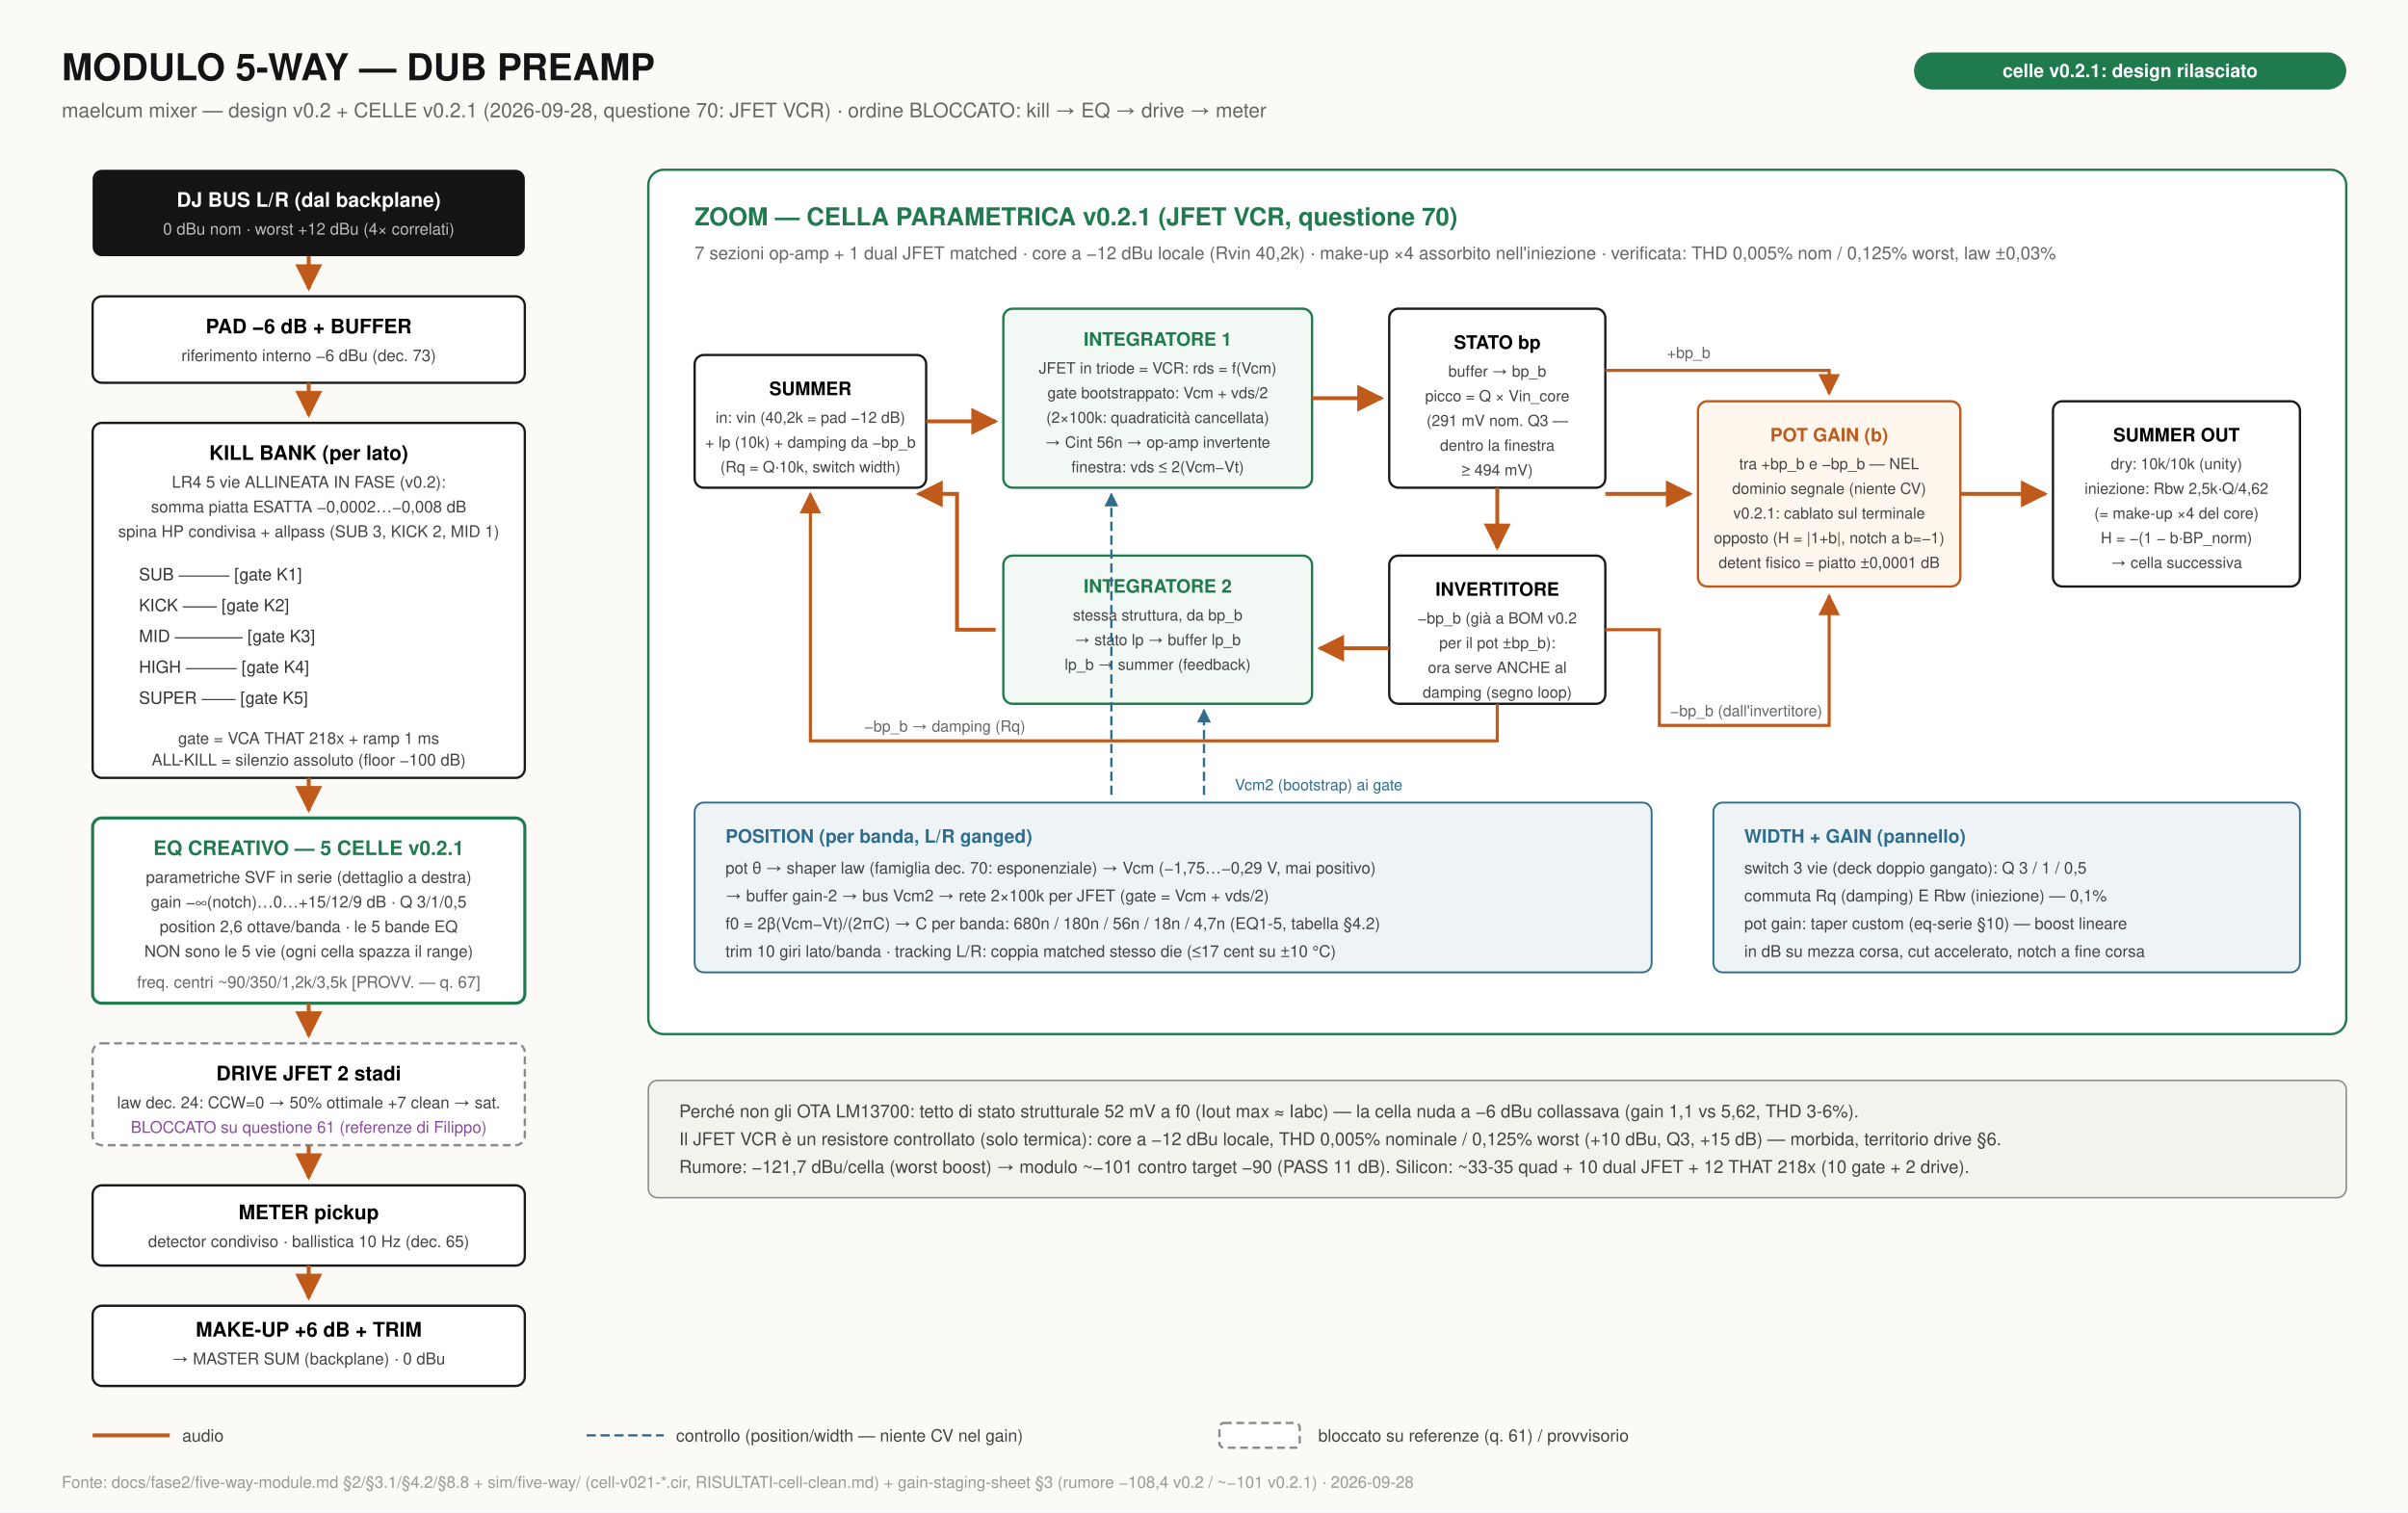
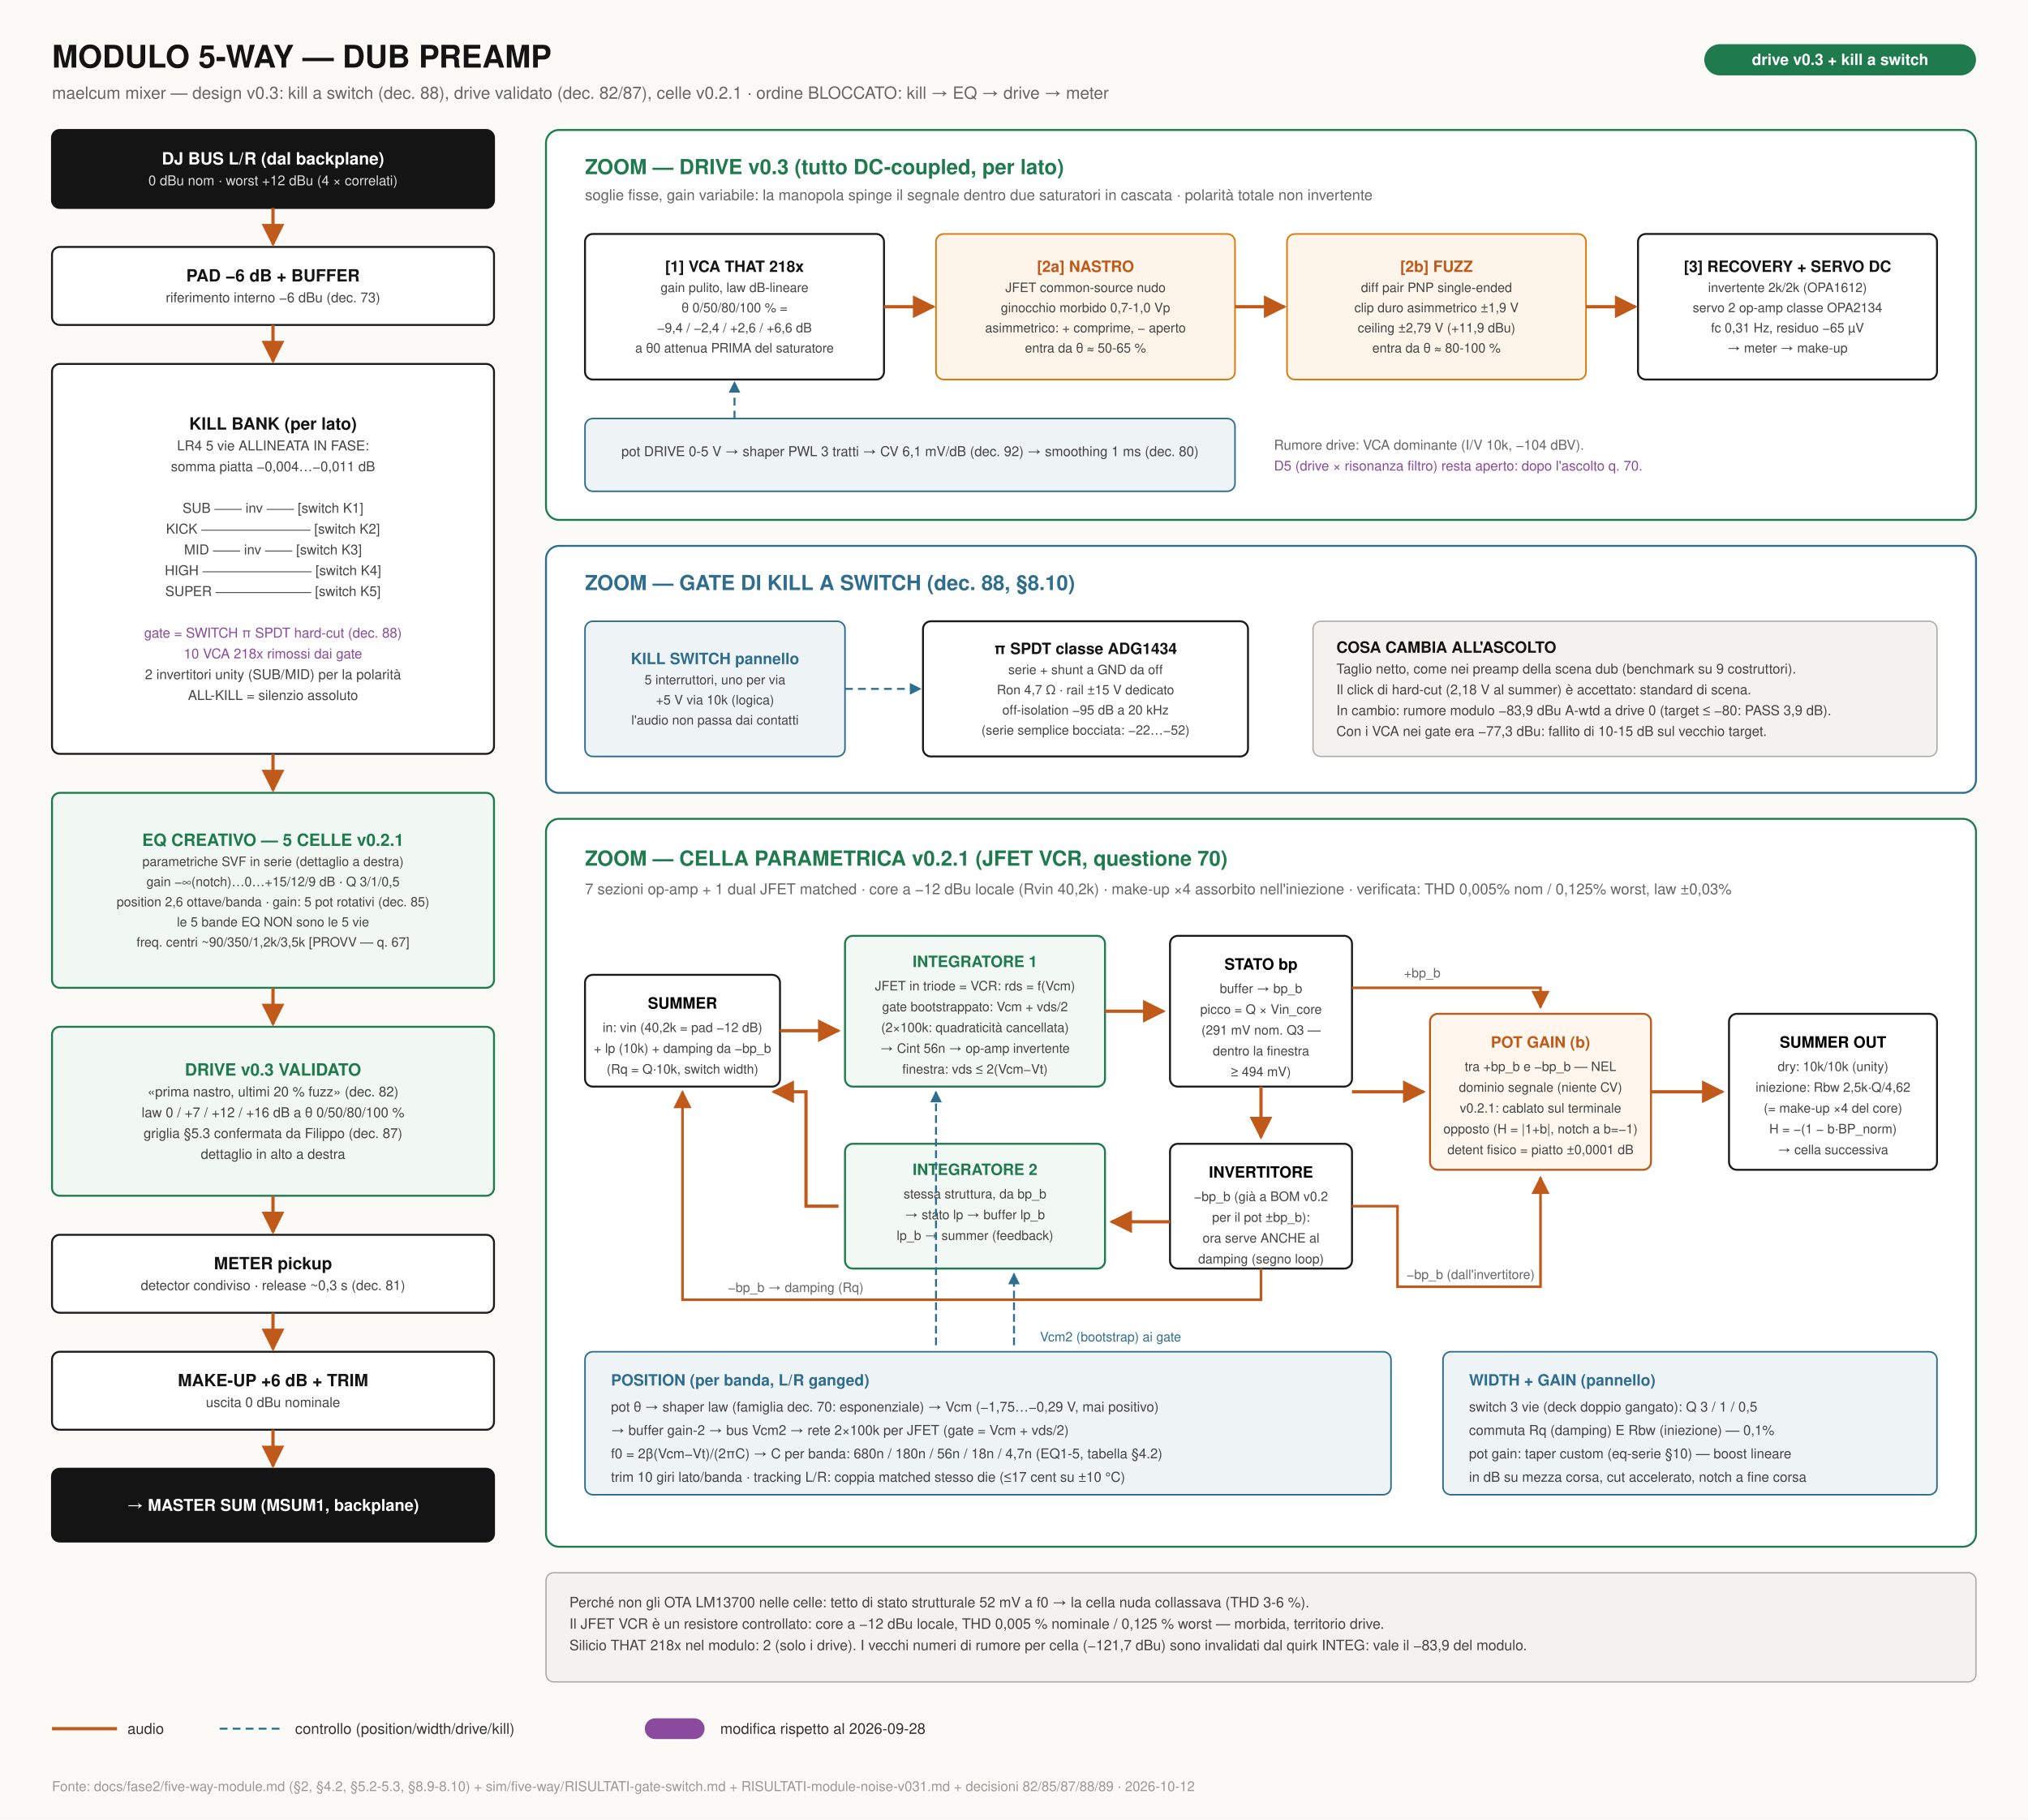
- <svg xmlns="http://www.w3.org/2000/svg" viewBox="0 0 1560 980" font-family="Helvetica Neue, Helvetica, Arial, sans-serif">
+ <svg xmlns="http://www.w3.org/2000/svg" viewBox="0 0 1560 1400" font-family="Helvetica Neue, Helvetica, Arial, sans-serif">
  <defs>
    <marker id="ar" viewBox="0 0 10 10" refX="9" refY="5" markerWidth="7" markerHeight="7" orient="auto-start-reverse">
      <path d="M0,0 L10,5 L0,10 z" fill="#C05A1B" />
+     </marker>
+     <marker id="arb" viewBox="0 0 10 10" refX="9" refY="5" markerWidth="7" markerHeight="7" orient="auto-start-reverse">
+       <path d="M0,0 L10,5 L0,10 z" fill="#8A4A9E" />
    </marker>
    <marker id="arw" viewBox="0 0 10 10" refX="9" refY="5" markerWidth="6" markerHeight="6" orient="auto-start-reverse">
      <path d="M0,0 L10,5 L0,10 z" fill="#2F6D8E" />
    </marker>
  </defs>
-   <rect width="1560" height="980" fill="#FBFAF7" />
+   <rect width="1560" height="1400" fill="#FBFAF7" />
  <text x="40" y="52" font-size="24" font-weight="700" fill="#141414">MODULO 5-WAY — DUB PREAMP</text>
-   <text x="40" y="76" font-size="13" fill="#666">maelcum mixer — design v0.2 + CELLE v0.2.1 (2026-09-28, questione 70: JFET VCR) · ordine BLOCCATO: kill → EQ → drive → meter</text>
-   <rect x="1240" y="34" width="280" height="24" rx="12" fill="#1F7A4D" />
-   <text x="1380" y="50" font-size="12" font-weight="600" fill="#fff" text-anchor="middle">celle v0.2.1: design rilasciato</text>
-   <rect x="60" y="110" width="280" height="56" rx="6" fill="#141414" />
-   <text x="200" y="134" font-size="13" font-weight="700" fill="#fff" text-anchor="middle">DJ BUS L/R (dal backplane)</text>
-   <text x="200" y="152" font-size="10.5" fill="#bbb" text-anchor="middle">0 dBu nom · worst +12 dBu (4× correlati)</text>
-   <rect x="60" y="192" width="280" height="56" rx="6" fill="#fff" stroke="#1A1A1A" stroke-width="1.5" />
-   <text x="200" y="216" font-size="13" font-weight="700" text-anchor="middle">PAD −6 dB + BUFFER</text>
-   <text x="200" y="234" font-size="10.5" fill="#444" text-anchor="middle">riferimento interno −6 dBu (dec. 73)</text>
-   <rect x="60" y="274" width="280" height="230" rx="6" fill="#fff" stroke="#1A1A1A" stroke-width="1.5" />
-   <text x="200" y="298" font-size="13" font-weight="700" text-anchor="middle">KILL BANK (per lato)</text>
-   <text x="200" y="316" font-size="10.5" fill="#444" text-anchor="middle">LR4 5 vie ALLINEATA IN FASE (v0.2):</text>
-   <text x="200" y="332" font-size="10.5" fill="#444" text-anchor="middle">somma piatta ESATTA −0,0002…−0,008 dB</text>
-   <text x="200" y="348" font-size="10.5" fill="#444" text-anchor="middle">spina HP condivisa + allpass (SUB 3, KICK 2, MID 1)</text>
-   <g font-size="11" fill="#333">
-     <text x="90" y="376">SUB ─── [gate K1]</text>
-     <text x="90" y="396">KICK ── [gate K2]</text>
-     <text x="90" y="416">MID ──── [gate K3]</text>
-     <text x="90" y="436">HIGH ─── [gate K4]</text>
-     <text x="90" y="456">SUPER ── [gate K5]</text>
+   <text x="40" y="76" font-size="13" fill="#666">maelcum mixer — design v0.3: kill a switch (dec. 88), drive validato (dec. 82/87), celle v0.2.1 · ordine BLOCCATO: kill → EQ → drive → meter</text>
+   <rect x="1311" y="34" width="209" height="24" rx="12" fill="#1F7A4D" />
+   <text x="1415.5" y="50" font-size="12" font-weight="600" fill="#fff" text-anchor="middle">drive v0.3 + kill a switch</text>
+   <rect x="40" y="100" width="340" height="60" rx="6" fill="#141414" stroke="#141414" stroke-width="1.5" />
+   <text x="210" y="126.55" font-size="13" font-weight="700" fill="#fff" text-anchor="middle">DJ BUS L/R (dal backplane)</text>
+   <text x="210" y="142.55" font-size="10.5" fill="#ddd" text-anchor="middle">0 dBu nom · worst +12 dBu (4 × correlati)</text>
+   <rect x="40" y="190" width="340" height="60" rx="6" fill="#fff" stroke="#1A1A1A" stroke-width="1.5" />
+   <text x="210" y="216.55" font-size="13" font-weight="700" fill="#141414" text-anchor="middle">PAD −6 dB + BUFFER</text>
+   <text x="210" y="232.55" font-size="10.5" fill="#444" text-anchor="middle">riferimento interno −6 dBu (dec. 73)</text>
+   <rect x="40" y="280" width="340" height="300" rx="6" fill="#fff" stroke="#1A1A1A" stroke-width="1.5" />
+   <text x="210" y="330.55" font-size="13" font-weight="700" fill="#141414" text-anchor="middle">KILL BANK (per lato)</text>
+   <text x="210" y="346.55" font-size="10.5" fill="#444" text-anchor="middle">LR4 5 vie ALLINEATA IN FASE:</text>
+   <text x="210" y="362.55" font-size="10.5" fill="#444" text-anchor="middle">somma piatta −0,004…−0,011 dB</text>
+   <text x="210" y="378.55" font-size="10.5" fill="#444" text-anchor="middle" />
+   <text x="210" y="394.55" font-size="10.5" fill="#444" text-anchor="middle">SUB ── inv ── [switch K1]</text>
+   <text x="210" y="410.55" font-size="10.5" fill="#444" text-anchor="middle">KICK ──────── [switch K2]</text>
+   <text x="210" y="426.55" font-size="10.5" fill="#444" text-anchor="middle">MID ── inv ── [switch K3]</text>
+   <text x="210" y="442.55" font-size="10.5" fill="#444" text-anchor="middle">HIGH ──────── [switch K4]</text>
+   <text x="210" y="458.55" font-size="10.5" fill="#444" text-anchor="middle">SUPER ─────── [switch K5]</text>
+   <text x="210" y="474.55" font-size="10.5" fill="#444" text-anchor="middle" />
+   <text x="210" y="490.55" font-size="10.5" fill="#8A4A9E" text-anchor="middle">gate = SWITCH π SPDT hard-cut (dec. 88)</text>
+   <text x="210" y="506.55" font-size="10.5" fill="#8A4A9E" text-anchor="middle">10 VCA 218x rimossi dai gate</text>
+   <text x="210" y="522.55" font-size="10.5" fill="#444" text-anchor="middle">2 invertitori unity (SUB/MID) per la polarità</text>
+   <text x="210" y="538.55" font-size="10.5" fill="#444" text-anchor="middle">ALL-KILL = silenzio assoluto</text>
+   <rect x="40" y="610" width="340" height="150" rx="6" fill="#F1F7F3" stroke="#1F7A4D" stroke-width="1.5" />
+   <text x="210" y="650.8" font-size="13" font-weight="700" fill="#1F7A4D" text-anchor="middle">EQ CREATIVO — 5 CELLE v0.2.1</text>
+   <text x="210" y="666.3" font-size="10" fill="#444" text-anchor="middle">parametriche SVF in serie (dettaglio a destra)</text>
+   <text x="210" y="681.8" font-size="10" fill="#444" text-anchor="middle">gain −∞(notch)…0…+15/12/9 dB · Q 3/1/0,5</text>
+   <text x="210" y="697.3" font-size="10" fill="#444" text-anchor="middle">position 2,6 ottave/banda · gain: 5 pot rotativi (dec. 85)</text>
+   <text x="210" y="712.8" font-size="10" fill="#444" text-anchor="middle">le 5 bande EQ NON sono le 5 vie</text>
+   <text x="210" y="728.3" font-size="10" fill="#444" text-anchor="middle">freq. centri ~90/350/1,2k/3,5k [PROVV — q. 67]</text>
+   <rect x="40" y="790" width="340" height="130" rx="6" fill="#F1F7F3" stroke="#1F7A4D" stroke-width="1.5" />
+   <text x="210" y="827.55" font-size="13" font-weight="700" fill="#1F7A4D" text-anchor="middle">DRIVE v0.3 VALIDATO</text>
+   <text x="210" y="843.55" font-size="10.5" fill="#444" text-anchor="middle">«prima nastro, ultimi 20 % fuzz» (dec. 82)</text>
+   <text x="210" y="859.55" font-size="10.5" fill="#444" text-anchor="middle">law 0 / +7 / +12 / +16 dB a θ 0/50/80/100 %</text>
+   <text x="210" y="875.55" font-size="10.5" fill="#444" text-anchor="middle">griglia §5.3 confermata da Filippo (dec. 87)</text>
+   <text x="210" y="891.55" font-size="10.5" fill="#444" text-anchor="middle">dettaglio in alto a destra</text>
+   <rect x="40" y="950" width="340" height="60" rx="6" fill="#fff" stroke="#1A1A1A" stroke-width="1.5" />
+   <text x="210" y="976.55" font-size="13" font-weight="700" fill="#141414" text-anchor="middle">METER pickup</text>
+   <text x="210" y="992.55" font-size="10.5" fill="#444" text-anchor="middle">detector condiviso · release ~0,3 s (dec. 81)</text>
+   <rect x="40" y="1040" width="340" height="60" rx="6" fill="#fff" stroke="#1A1A1A" stroke-width="1.5" />
+   <text x="210" y="1066.55" font-size="13" font-weight="700" fill="#141414" text-anchor="middle">MAKE-UP +6 dB + TRIM</text>
+   <text x="210" y="1082.55" font-size="10.5" fill="#444" text-anchor="middle">uscita 0 dBu nominale</text>
+   <rect x="40" y="1130" width="340" height="56" rx="6" fill="#141414" stroke="#141414" stroke-width="1.5" />
+   <text x="210" y="1162.38" font-size="12.5" font-weight="700" fill="#fff" text-anchor="middle">→ MASTER SUM (MSUM1, backplane)</text>
+   <path d="M 210 160 L 210 188" stroke="#C05A1B" stroke-width="2.5" fill="none" marker-end="url(#ar)" />
+   <path d="M 210 250 L 210 278" stroke="#C05A1B" stroke-width="2.5" fill="none" marker-end="url(#ar)" />
+   <path d="M 210 580 L 210 608" stroke="#C05A1B" stroke-width="2.5" fill="none" marker-end="url(#ar)" />
+   <path d="M 210 760 L 210 788" stroke="#C05A1B" stroke-width="2.5" fill="none" marker-end="url(#ar)" />
+   <path d="M 210 920 L 210 948" stroke="#C05A1B" stroke-width="2.5" fill="none" marker-end="url(#ar)" />
+   <path d="M 210 1010 L 210 1038" stroke="#C05A1B" stroke-width="2.5" fill="none" marker-end="url(#ar)" />
+   <path d="M 210 1100 L 210 1128" stroke="#C05A1B" stroke-width="2.5" fill="none" marker-end="url(#ar)" />
+   <rect x="420" y="100" width="1100" height="300" rx="10" fill="#fff" stroke="#1F7A4D" stroke-width="1.5" />
+   <text x="450" y="134" font-size="16" font-weight="700" fill="#1F7A4D">ZOOM — DRIVE v0.3 (tutto DC-coupled, per lato)</text>
+   <text x="450" y="154" font-size="11.5" fill="#666">soglie fisse, gain variabile: la manopola spinge il segnale dentro due saturatori in cascata · polarità totale non invertente</text>
+   <rect x="450" y="180" width="230" height="112" rx="6" fill="#fff" stroke="#1A1A1A" stroke-width="1.5" />
+   <text x="565" y="209.2" font-size="12" font-weight="700" fill="#141414" text-anchor="middle">[1] VCA THAT 218x</text>
+   <text x="565" y="224.7" font-size="10" fill="#444" text-anchor="middle">gain pulito, law dB-lineare</text>
+   <text x="565" y="240.2" font-size="10" fill="#444" text-anchor="middle">θ 0/50/80/100 % =</text>
+   <text x="565" y="255.7" font-size="10" fill="#444" text-anchor="middle">−9,4 / −2,4 / +2,6 / +6,6 dB</text>
+   <text x="565" y="271.2" font-size="10" fill="#444" text-anchor="middle">a θ0 attenua PRIMA del saturatore</text>
+   <rect x="720" y="180" width="230" height="112" rx="6" fill="#FDF4EA" stroke="#D97706" stroke-width="1.2" />
+   <text x="835" y="209.2" font-size="12" font-weight="700" fill="#C05A1B" text-anchor="middle">[2a] NASTRO</text>
+   <text x="835" y="224.7" font-size="10" fill="#444" text-anchor="middle">JFET common-source nudo</text>
+   <text x="835" y="240.2" font-size="10" fill="#444" text-anchor="middle">ginocchio morbido 0,7-1,0 Vp</text>
+   <text x="835" y="255.7" font-size="10" fill="#444" text-anchor="middle">asimmetrico: + comprime, − aperto</text>
+   <text x="835" y="271.2" font-size="10" fill="#444" text-anchor="middle">entra da θ ≈ 50-65 %</text>
+   <rect x="990" y="180" width="230" height="112" rx="6" fill="#FDF4EA" stroke="#D97706" stroke-width="1.2" />
+   <text x="1105" y="209.2" font-size="12" font-weight="700" fill="#C05A1B" text-anchor="middle">[2b] FUZZ</text>
+   <text x="1105" y="224.7" font-size="10" fill="#444" text-anchor="middle">diff pair PNP single-ended</text>
+   <text x="1105" y="240.2" font-size="10" fill="#444" text-anchor="middle">clip duro asimmetrico ±1,9 V</text>
+   <text x="1105" y="255.7" font-size="10" fill="#444" text-anchor="middle">ceiling ±2,79 V (+11,9 dBu)</text>
+   <text x="1105" y="271.2" font-size="10" fill="#444" text-anchor="middle">entra da θ ≈ 80-100 %</text>
+   <rect x="1260" y="180" width="230" height="112" rx="6" fill="#fff" stroke="#1A1A1A" stroke-width="1.5" />
+   <text x="1375" y="209.2" font-size="12" font-weight="700" fill="#141414" text-anchor="middle">[3] RECOVERY + SERVO DC</text>
+   <text x="1375" y="224.7" font-size="10" fill="#444" text-anchor="middle">invertente 2k/2k (OPA1612)</text>
+   <text x="1375" y="240.2" font-size="10" fill="#444" text-anchor="middle">servo 2 op-amp classe OPA2134</text>
+   <text x="1375" y="255.7" font-size="10" fill="#444" text-anchor="middle">fc 0,31 Hz, residuo −65 µV</text>
+   <text x="1375" y="271.2" font-size="10" fill="#444" text-anchor="middle">→ meter → make-up</text>
+   <path d="M 680 236 L 718 236" stroke="#C05A1B" stroke-width="2.5" fill="none" marker-end="url(#ar)" />
+   <path d="M 950 236 L 988 236" stroke="#C05A1B" stroke-width="2.5" fill="none" marker-end="url(#ar)" />
+   <path d="M 1220 236 L 1258 236" stroke="#C05A1B" stroke-width="2.5" fill="none" marker-end="url(#ar)" />
+   <rect x="450" y="322" width="500" height="56" rx="6" fill="#EEF3F6" stroke="#2F6D8E" stroke-width="1.2" />
+   <text x="700" y="350.925" font-size="10.5" fill="#444" text-anchor="middle">pot DRIVE 0-5 V → shaper PWL 3 tratti → CV 6,1 mV/dB (dec. 92) → smoothing 1 ms (dec. 80)</text>
+   <path d="M 565 322 L 565 294" stroke="#2F6D8E" stroke-width="1.5" fill="none" stroke-dasharray="6 4" marker-end="url(#arw)" />
+   <text x="980" y="346" font-size="10.5" fill="#666">Rumore drive: VCA dominante (I/V 10k, −104 dBV).</text>
+   <text x="980" y="362" font-size="10.5" fill="#8A4A9E">D5 (drive × risonanza filtro) resta aperto: dopo l'ascolto q. 70.</text>
+   <rect x="420" y="420" width="1100" height="190" rx="10" fill="#fff" stroke="#2F6D8E" stroke-width="1.5" />
+   <text x="450" y="454" font-size="16" font-weight="700" fill="#2F6D8E">ZOOM — GATE DI KILL A SWITCH (dec. 88, §8.10)</text>
+   <rect x="450" y="478" width="200" height="104" rx="6" fill="#EEF3F6" stroke="#2F6D8E" stroke-width="1.2" />
+   <text x="550" y="510.95" font-size="12" font-weight="700" fill="#2F6D8E" text-anchor="middle">KILL SWITCH pannello</text>
+   <text x="550" y="526.45" font-size="10" fill="#444" text-anchor="middle">5 interruttori, uno per via</text>
+   <text x="550" y="541.95" font-size="10" fill="#444" text-anchor="middle">+5 V via 10k (logica)</text>
+   <text x="550" y="557.45" font-size="10" fill="#444" text-anchor="middle">l'audio non passa dai contatti</text>
+   <rect x="710" y="478" width="250" height="104" rx="6" fill="#fff" stroke="#1A1A1A" stroke-width="1.5" />
+   <text x="835" y="503.2" font-size="12" font-weight="700" fill="#141414" text-anchor="middle">π SPDT classe ADG1434</text>
+   <text x="835" y="518.7" font-size="10" fill="#444" text-anchor="middle">serie + shunt a GND da off</text>
+   <text x="835" y="534.2" font-size="10" fill="#444" text-anchor="middle">Ron 4,7 Ω · rail ±15 V dedicato</text>
+   <text x="835" y="549.7" font-size="10" fill="#444" text-anchor="middle">off-isolation −95 dB a 20 kHz</text>
+   <text x="835" y="565.2" font-size="10" fill="#444" text-anchor="middle">(serie semplice bocciata: −22…−52)</text>
+   <path d="M 650 530 L 708 530" stroke="#2F6D8E" stroke-width="1.5" fill="none" stroke-dasharray="6 4" marker-end="url(#arw)" />
+   <rect x="1010" y="478" width="480" height="104" rx="6" fill="#F3F2EE" stroke="#AAA" stroke-width="1" />
+   <text x="1028" y="502.2" font-size="12" font-weight="700" fill="#141414">COSA CAMBIA ALL'ASCOLTO</text>
+   <text x="1028" y="518.2" font-size="10.5" fill="#444">Taglio netto, come nei preamp della scena dub (benchmark su 9 costruttori).</text>
+   <text x="1028" y="534.2" font-size="10.5" fill="#444">Il click di hard-cut (2,18 V al summer) è accettato: standard di scena.</text>
+   <text x="1028" y="550.2" font-size="10.5" fill="#444">In cambio: rumore modulo −83,9 dBu A-wtd a drive 0 (target ≤ −80: PASS 3,9 dB).</text>
+   <text x="1028" y="566.2" font-size="10.5" fill="#444">Con i VCA nei gate era −77,3 dBu: fallito di 10-15 dB sul vecchio target.</text>
+   <g transform="translate(0,520)">
+     <rect x="420" y="110" width="1100" height="560" rx="10" fill="#fff" stroke="#1F7A4D" stroke-width="1.5" />
+     <text x="450" y="146" font-size="16" font-weight="700" fill="#1F7A4D">ZOOM — CELLA PARAMETRICA v0.2.1 (JFET VCR, questione 70)</text>
+     <text x="450" y="168" font-size="11.5" fill="#666">7 sezioni op-amp + 1 dual JFET matched · core a −12 dBu locale (Rvin 40,2k) · make-up ×4 assorbito nell'iniezione · verificata: THD 0,005% nom / 0,125% worst, law ±0,03%</text>
+     <rect x="450" y="230" width="150" height="86" rx="6" fill="#fff" stroke="#1A1A1A" stroke-width="1.5" />
+     <text x="525" y="256" font-size="12" font-weight="700" text-anchor="middle">SUMMER</text>
+     <text x="525" y="274" font-size="10" fill="#444" text-anchor="middle">in: vin (40,2k = pad −12 dB)</text>
+     <text x="525" y="290" font-size="10" fill="#444" text-anchor="middle">+ lp (10k) + damping da −bp_b</text>
+     <text x="525" y="306" font-size="10" fill="#444" text-anchor="middle">(Rq = Q·10k, switch width)</text>
+     <rect x="650" y="200" width="200" height="116" rx="6" fill="#F2F8F4" stroke="#1F7A4D" stroke-width="1.5" />
+     <text x="750" y="224" font-size="12" font-weight="700" fill="#1F7A4D" text-anchor="middle">INTEGRATORE 1</text>
+     <text x="750" y="242" font-size="10" fill="#444" text-anchor="middle">JFET in triode = VCR: rds = f(Vcm)</text>
+     <text x="750" y="258" font-size="10" fill="#444" text-anchor="middle">gate bootstrappato: Vcm + vds/2</text>
+     <text x="750" y="274" font-size="10" fill="#444" text-anchor="middle">(2×100k: quadraticità cancellata)</text>
+     <text x="750" y="290" font-size="10" fill="#444" text-anchor="middle">→ Cint 56n → op-amp invertente</text>
+     <text x="750" y="306" font-size="10" fill="#444" text-anchor="middle">finestra: vds ≤ 2(Vcm−Vt)</text>
+     <rect x="900" y="200" width="140" height="116" rx="6" fill="#fff" stroke="#1A1A1A" stroke-width="1.5" />
+     <text x="970" y="226" font-size="12" font-weight="700" text-anchor="middle">STATO bp</text>
+     <text x="970" y="244" font-size="10" fill="#444" text-anchor="middle">buffer → bp_b</text>
+     <text x="970" y="260" font-size="10" fill="#444" text-anchor="middle">picco = Q × Vin_core</text>
+     <text x="970" y="276" font-size="10" fill="#444" text-anchor="middle">(291 mV nom. Q3 —</text>
+     <text x="970" y="292" font-size="10" fill="#444" text-anchor="middle">dentro la finestra</text>
+     <text x="970" y="308" font-size="10" fill="#444" text-anchor="middle">≥ 494 mV)</text>
+     <rect x="650" y="360" width="200" height="96" rx="6" fill="#F2F8F4" stroke="#1F7A4D" stroke-width="1.5" />
+     <text x="750" y="384" font-size="12" font-weight="700" fill="#1F7A4D" text-anchor="middle">INTEGRATORE 2</text>
+     <text x="750" y="402" font-size="10" fill="#444" text-anchor="middle">stessa struttura, da bp_b</text>
+     <text x="750" y="418" font-size="10" fill="#444" text-anchor="middle">→ stato lp → buffer lp_b</text>
+     <text x="750" y="434" font-size="10" fill="#444" text-anchor="middle">lp_b → summer (feedback)</text>
+     <rect x="900" y="360" width="140" height="96" rx="6" fill="#fff" stroke="#1A1A1A" stroke-width="1.5" />
+     <text x="970" y="386" font-size="12" font-weight="700" text-anchor="middle">INVERTITORE</text>
+     <text x="970" y="404" font-size="10" fill="#444" text-anchor="middle">−bp_b (già a BOM v0.2</text>
+     <text x="970" y="420" font-size="10" fill="#444" text-anchor="middle">per il pot ±bp_b):</text>
+     <text x="970" y="436" font-size="10" fill="#444" text-anchor="middle">ora serve ANCHE al</text>
+     <text x="970" y="452" font-size="10" fill="#444" text-anchor="middle">damping (segno loop)</text>
+     <rect x="1100" y="260" width="170" height="120" rx="6" fill="#FFF7ED" stroke="#C05A1B" stroke-width="1.5" />
+     <text x="1185" y="286" font-size="12" font-weight="700" fill="#C05A1B" text-anchor="middle">POT GAIN (b)</text>
+     <text x="1185" y="304" font-size="10" fill="#444" text-anchor="middle">tra +bp_b e −bp_b — NEL</text>
+     <text x="1185" y="320" font-size="10" fill="#444" text-anchor="middle">dominio segnale (niente CV)</text>
+     <text x="1185" y="336" font-size="10" fill="#444" text-anchor="middle">v0.2.1: cablato sul terminale</text>
+     <text x="1185" y="352" font-size="10" fill="#444" text-anchor="middle">opposto (H = |1+b|, notch a b=−1)</text>
+     <text x="1185" y="368" font-size="10" fill="#444" text-anchor="middle">detent fisico = piatto ±0,0001 dB</text>
+     <rect x="1330" y="260" width="160" height="120" rx="6" fill="#fff" stroke="#1A1A1A" stroke-width="1.5" />
+     <text x="1410" y="286" font-size="12" font-weight="700" text-anchor="middle">SUMMER OUT</text>
+     <text x="1410" y="304" font-size="10" fill="#444" text-anchor="middle">dry: 10k/10k (unity)</text>
+     <text x="1410" y="320" font-size="10" fill="#444" text-anchor="middle">iniezione: Rbw 2,5k·Q/4,62</text>
+     <text x="1410" y="336" font-size="10" fill="#444" text-anchor="middle">(= make-up ×4 del core)</text>
+     <text x="1410" y="352" font-size="10" fill="#444" text-anchor="middle">H = −(1 − b·BP_norm)</text>
+     <text x="1410" y="368" font-size="10" fill="#444" text-anchor="middle">→ cella successiva</text>
+     <rect x="450" y="520" width="620" height="110" rx="6" fill="#EEF3F6" stroke="#2F6D8E" stroke-width="1.2" />
+     <text x="470" y="546" font-size="12" font-weight="700" fill="#2F6D8E">POSITION (per banda, L/R ganged)</text>
+     <text x="470" y="566" font-size="10.5" fill="#444">pot θ → shaper law (famiglia dec. 70: esponenziale) → Vcm (−1,75…−0,29 V, mai positivo)</text>
+     <text x="470" y="584" font-size="10.5" fill="#444">→ buffer gain-2 → bus Vcm2 → rete 2×100k per JFET (gate = Vcm + vds/2)</text>
+     <text x="470" y="602" font-size="10.5" fill="#444">f0 = 2β(Vcm−Vt)/(2πC) → C per banda: 680n / 180n / 56n / 18n / 4,7n (EQ1-5, tabella §4.2)</text>
+     <text x="470" y="620" font-size="10.5" fill="#444">trim 10 giri lato/banda · tracking L/R: coppia matched stesso die (≤17 cent su ±10 °C)</text>
+     <rect x="1110" y="520" width="380" height="110" rx="6" fill="#EEF3F6" stroke="#2F6D8E" stroke-width="1.2" />
+     <text x="1130" y="546" font-size="12" font-weight="700" fill="#2F6D8E">WIDTH + GAIN (pannello)</text>
+     <text x="1130" y="566" font-size="10.5" fill="#444">switch 3 vie (deck doppio gangato): Q 3 / 1 / 0,5</text>
+     <text x="1130" y="584" font-size="10.5" fill="#444">commuta Rq (damping) E Rbw (iniezione) — 0,1%</text>
+     <text x="1130" y="602" font-size="10.5" fill="#444">pot gain: taper custom (eq-serie §10) — boost lineare</text>
+     <text x="1130" y="620" font-size="10.5" fill="#444">in dB su mezza corsa, cut accelerato, notch a fine corsa</text>
+     <g stroke="#C05A1B" stroke-width="2.5" fill="none">
+       <path d="M 600 273 L 645 273" marker-end="url(#ar)" />
+       <path d="M 850 258 L 895 258" marker-end="url(#ar)" />
+       <path d="M 970 316 L 970 355" marker-end="url(#ar)" />
+       <path d="M 900 420 L 855 420" marker-end="url(#ar)" />
+       <path d="M 750 355 L 750 316" marker-end="url(#ar)" opacity="0" />
+       <path d="M 645 408 L 620 408 L 620 320 L 595 320" marker-end="url(#ar)" />
+       <path d="M 1040 320 L 1095 320" marker-end="url(#ar)" />
+       <path d="M 1270 320 L 1325 320" marker-end="url(#ar)" />
+       <path d="M 970 316 L 970 340 L 1185 340 L 1185 385" marker-end="url(#ar)" opacity="0" />
+     </g>
+     <g stroke="#C05A1B" stroke-width="2" fill="none">
+       <path d="M 1040 240 L 1185 240 L 1185 255" marker-end="url(#ar)" />
+       <path d="M 1040 408 L 1075 408 L 1075 470 L 1185 470 L 1185 386" marker-end="url(#ar)" />
+     </g>
+     <text x="1080" y="232" font-size="10" fill="#666">+bp_b</text>
+     <text x="1082" y="464" font-size="10" fill="#666">−bp_b (dall'invertitore)</text>
+     <path d="M 970 456 L 970 480 L 525 480 L 525 320" stroke="#C05A1B" stroke-width="2" fill="none" marker-end="url(#ar)" />
+     <text x="560" y="474" font-size="10" fill="#666">−bp_b → damping (Rq)</text>
+     <g stroke="#2F6D8E" stroke-width="1.5" stroke-dasharray="6 3" fill="none">
+       <path d="M 700 515 L 700 320 L 695 320" marker-end="url(#arw)" opacity="0" />
+       <path d="M 720 515 L 720 320" marker-end="url(#arw)" />
+       <path d="M 780 515 L 780 460" marker-end="url(#arw)" />
+     </g>
+     <text x="800" y="512" font-size="10" fill="#2F6D8E">Vcm2 (bootstrap) ai gate</text>
  </g>
-   <text x="200" y="482" font-size="10.5" fill="#444" text-anchor="middle">gate = VCA THAT 218x + ramp 1 ms</text>
-   <text x="200" y="496" font-size="10.5" fill="#444" text-anchor="middle">ALL-KILL = silenzio assoluto (floor −100 dB)</text>
-   <rect x="60" y="530" width="280" height="120" rx="6" fill="#fff" stroke="#1F7A4D" stroke-width="2" />
-   <text x="200" y="554" font-size="13" font-weight="700" fill="#1F7A4D" text-anchor="middle">EQ CREATIVO — 5 CELLE v0.2.1</text>
-   <text x="200" y="572" font-size="10.5" fill="#444" text-anchor="middle">parametriche SVF in serie (dettaglio a destra)</text>
-   <text x="200" y="588" font-size="10.5" fill="#444" text-anchor="middle">gain −∞(notch)…0…+15/12/9 dB · Q 3/1/0,5</text>
-   <text x="200" y="604" font-size="10.5" fill="#444" text-anchor="middle">position 2,6 ottave/banda · le 5 bande EQ</text>
-   <text x="200" y="620" font-size="10.5" fill="#444" text-anchor="middle">NON sono le 5 vie (ogni cella spazza il range)</text>
-   <text x="200" y="640" font-size="10.5" fill="#666" text-anchor="middle">freq. centri ~90/350/1,2k/3,5k [PROVV. — q. 67]</text>
-   <rect x="60" y="676" width="280" height="66" rx="6" fill="#fff" stroke="#8A8A8A" stroke-width="1.5" stroke-dasharray="5 3" />
-   <text x="200" y="700" font-size="13" font-weight="700" text-anchor="middle">DRIVE JFET 2 stadi</text>
-   <text x="200" y="718" font-size="10.5" fill="#444" text-anchor="middle">law dec. 24: CCW=0 → 50% ottimale +7 clean → sat.</text>
-   <text x="200" y="734" font-size="10.5" fill="#8A4A9E" text-anchor="middle">BLOCCATO su questione 61 (referenze di Filippo)</text>
-   <rect x="60" y="768" width="280" height="52" rx="6" fill="#fff" stroke="#1A1A1A" stroke-width="1.5" />
-   <text x="200" y="790" font-size="13" font-weight="700" text-anchor="middle">METER pickup</text>
-   <text x="200" y="808" font-size="10.5" fill="#444" text-anchor="middle">detector condiviso · ballistica 10 Hz (dec. 65)</text>
-   <rect x="60" y="846" width="280" height="52" rx="6" fill="#fff" stroke="#1A1A1A" stroke-width="1.5" />
-   <text x="200" y="866" font-size="13" font-weight="700" text-anchor="middle">MAKE-UP +6 dB + TRIM</text>
-   <text x="200" y="884" font-size="10.5" fill="#444" text-anchor="middle">→ MASTER SUM (backplane) · 0 dBu</text>
-   <g stroke="#C05A1B" stroke-width="2.5" fill="none">
-     <path d="M 200 166 L 200 187" marker-end="url(#ar)" />
-     <path d="M 200 248 L 200 269" marker-end="url(#ar)" />
-     <path d="M 200 504 L 200 525" marker-end="url(#ar)" />
-     <path d="M 200 650 L 200 671" marker-end="url(#ar)" />
-     <path d="M 200 742 L 200 763" marker-end="url(#ar)" />
-     <path d="M 200 820 L 200 841" marker-end="url(#ar)" />
-   </g>
-   <rect x="420" y="110" width="1100" height="560" rx="10" fill="#fff" stroke="#1F7A4D" stroke-width="1.5" />
-   <text x="450" y="146" font-size="16" font-weight="700" fill="#1F7A4D">ZOOM — CELLA PARAMETRICA v0.2.1 (JFET VCR, questione 70)</text>
-   <text x="450" y="168" font-size="11.5" fill="#666">7 sezioni op-amp + 1 dual JFET matched · core a −12 dBu locale (Rvin 40,2k) · make-up ×4 assorbito nell'iniezione · verificata: THD 0,005% nom / 0,125% worst, law ±0,03%</text>
-   <rect x="450" y="230" width="150" height="86" rx="6" fill="#fff" stroke="#1A1A1A" stroke-width="1.5" />
-   <text x="525" y="256" font-size="12" font-weight="700" text-anchor="middle">SUMMER</text>
-   <text x="525" y="274" font-size="10" fill="#444" text-anchor="middle">in: vin (40,2k = pad −12 dB)</text>
-   <text x="525" y="290" font-size="10" fill="#444" text-anchor="middle">+ lp (10k) + damping da −bp_b</text>
-   <text x="525" y="306" font-size="10" fill="#444" text-anchor="middle">(Rq = Q·10k, switch width)</text>
-   <rect x="650" y="200" width="200" height="116" rx="6" fill="#F2F8F4" stroke="#1F7A4D" stroke-width="1.5" />
-   <text x="750" y="224" font-size="12" font-weight="700" fill="#1F7A4D" text-anchor="middle">INTEGRATORE 1</text>
-   <text x="750" y="242" font-size="10" fill="#444" text-anchor="middle">JFET in triode = VCR: rds = f(Vcm)</text>
-   <text x="750" y="258" font-size="10" fill="#444" text-anchor="middle">gate bootstrappato: Vcm + vds/2</text>
-   <text x="750" y="274" font-size="10" fill="#444" text-anchor="middle">(2×100k: quadraticità cancellata)</text>
-   <text x="750" y="290" font-size="10" fill="#444" text-anchor="middle">→ Cint 56n → op-amp invertente</text>
-   <text x="750" y="306" font-size="10" fill="#444" text-anchor="middle">finestra: vds ≤ 2(Vcm−Vt)</text>
-   <rect x="900" y="200" width="140" height="116" rx="6" fill="#fff" stroke="#1A1A1A" stroke-width="1.5" />
-   <text x="970" y="226" font-size="12" font-weight="700" text-anchor="middle">STATO bp</text>
-   <text x="970" y="244" font-size="10" fill="#444" text-anchor="middle">buffer → bp_b</text>
-   <text x="970" y="260" font-size="10" fill="#444" text-anchor="middle">picco = Q × Vin_core</text>
-   <text x="970" y="276" font-size="10" fill="#444" text-anchor="middle">(291 mV nom. Q3 —</text>
-   <text x="970" y="292" font-size="10" fill="#444" text-anchor="middle">dentro la finestra</text>
-   <text x="970" y="308" font-size="10" fill="#444" text-anchor="middle">≥ 494 mV)</text>
-   <rect x="650" y="360" width="200" height="96" rx="6" fill="#F2F8F4" stroke="#1F7A4D" stroke-width="1.5" />
-   <text x="750" y="384" font-size="12" font-weight="700" fill="#1F7A4D" text-anchor="middle">INTEGRATORE 2</text>
-   <text x="750" y="402" font-size="10" fill="#444" text-anchor="middle">stessa struttura, da bp_b</text>
-   <text x="750" y="418" font-size="10" fill="#444" text-anchor="middle">→ stato lp → buffer lp_b</text>
-   <text x="750" y="434" font-size="10" fill="#444" text-anchor="middle">lp_b → summer (feedback)</text>
-   <rect x="900" y="360" width="140" height="96" rx="6" fill="#fff" stroke="#1A1A1A" stroke-width="1.5" />
-   <text x="970" y="386" font-size="12" font-weight="700" text-anchor="middle">INVERTITORE</text>
-   <text x="970" y="404" font-size="10" fill="#444" text-anchor="middle">−bp_b (già a BOM v0.2</text>
-   <text x="970" y="420" font-size="10" fill="#444" text-anchor="middle">per il pot ±bp_b):</text>
-   <text x="970" y="436" font-size="10" fill="#444" text-anchor="middle">ora serve ANCHE al</text>
-   <text x="970" y="452" font-size="10" fill="#444" text-anchor="middle">damping (segno loop)</text>
-   <rect x="1100" y="260" width="170" height="120" rx="6" fill="#FFF7ED" stroke="#C05A1B" stroke-width="1.5" />
-   <text x="1185" y="286" font-size="12" font-weight="700" fill="#C05A1B" text-anchor="middle">POT GAIN (b)</text>
-   <text x="1185" y="304" font-size="10" fill="#444" text-anchor="middle">tra +bp_b e −bp_b — NEL</text>
-   <text x="1185" y="320" font-size="10" fill="#444" text-anchor="middle">dominio segnale (niente CV)</text>
-   <text x="1185" y="336" font-size="10" fill="#444" text-anchor="middle">v0.2.1: cablato sul terminale</text>
-   <text x="1185" y="352" font-size="10" fill="#444" text-anchor="middle">opposto (H = |1+b|, notch a b=−1)</text>
-   <text x="1185" y="368" font-size="10" fill="#444" text-anchor="middle">detent fisico = piatto ±0,0001 dB</text>
-   <rect x="1330" y="260" width="160" height="120" rx="6" fill="#fff" stroke="#1A1A1A" stroke-width="1.5" />
-   <text x="1410" y="286" font-size="12" font-weight="700" text-anchor="middle">SUMMER OUT</text>
-   <text x="1410" y="304" font-size="10" fill="#444" text-anchor="middle">dry: 10k/10k (unity)</text>
-   <text x="1410" y="320" font-size="10" fill="#444" text-anchor="middle">iniezione: Rbw 2,5k·Q/4,62</text>
-   <text x="1410" y="336" font-size="10" fill="#444" text-anchor="middle">(= make-up ×4 del core)</text>
-   <text x="1410" y="352" font-size="10" fill="#444" text-anchor="middle">H = −(1 − b·BP_norm)</text>
-   <text x="1410" y="368" font-size="10" fill="#444" text-anchor="middle">→ cella successiva</text>
-   <rect x="450" y="520" width="620" height="110" rx="6" fill="#EEF3F6" stroke="#2F6D8E" stroke-width="1.2" />
-   <text x="470" y="546" font-size="12" font-weight="700" fill="#2F6D8E">POSITION (per banda, L/R ganged)</text>
-   <text x="470" y="566" font-size="10.5" fill="#444">pot θ → shaper law (famiglia dec. 70: esponenziale) → Vcm (−1,75…−0,29 V, mai positivo)</text>
-   <text x="470" y="584" font-size="10.5" fill="#444">→ buffer gain-2 → bus Vcm2 → rete 2×100k per JFET (gate = Vcm + vds/2)</text>
-   <text x="470" y="602" font-size="10.5" fill="#444">f0 = 2β(Vcm−Vt)/(2πC) → C per banda: 680n / 180n / 56n / 18n / 4,7n (EQ1-5, tabella §4.2)</text>
-   <text x="470" y="620" font-size="10.5" fill="#444">trim 10 giri lato/banda · tracking L/R: coppia matched stesso die (≤17 cent su ±10 °C)</text>
-   <rect x="1110" y="520" width="380" height="110" rx="6" fill="#EEF3F6" stroke="#2F6D8E" stroke-width="1.2" />
-   <text x="1130" y="546" font-size="12" font-weight="700" fill="#2F6D8E">WIDTH + GAIN (pannello)</text>
-   <text x="1130" y="566" font-size="10.5" fill="#444">switch 3 vie (deck doppio gangato): Q 3 / 1 / 0,5</text>
-   <text x="1130" y="584" font-size="10.5" fill="#444">commuta Rq (damping) E Rbw (iniezione) — 0,1%</text>
-   <text x="1130" y="602" font-size="10.5" fill="#444">pot gain: taper custom (eq-serie §10) — boost lineare</text>
-   <text x="1130" y="620" font-size="10.5" fill="#444">in dB su mezza corsa, cut accelerato, notch a fine corsa</text>
-   <g stroke="#C05A1B" stroke-width="2.5" fill="none">
-     <path d="M 600 273 L 645 273" marker-end="url(#ar)" />
-     <path d="M 850 258 L 895 258" marker-end="url(#ar)" />
-     <path d="M 970 316 L 970 355" marker-end="url(#ar)" />
-     <path d="M 900 420 L 855 420" marker-end="url(#ar)" />
-     <path d="M 750 355 L 750 316" marker-end="url(#ar)" opacity="0" />
-     <path d="M 645 408 L 620 408 L 620 320 L 595 320" marker-end="url(#ar)" />
-     <path d="M 1040 320 L 1095 320" marker-end="url(#ar)" />
-     <path d="M 1270 320 L 1325 320" marker-end="url(#ar)" />
-     <path d="M 970 316 L 970 340 L 1185 340 L 1185 385" marker-end="url(#ar)" opacity="0" />
-   </g>
-   <g stroke="#C05A1B" stroke-width="2" fill="none">
-     <path d="M 1040 240 L 1185 240 L 1185 255" marker-end="url(#ar)" />
-     <path d="M 1040 408 L 1075 408 L 1075 470 L 1185 470 L 1185 386" marker-end="url(#ar)" />
-   </g>
-   <text x="1080" y="232" font-size="10" fill="#666">+bp_b</text>
-   <text x="1082" y="464" font-size="10" fill="#666">−bp_b (dall'invertitore)</text>
-   <path d="M 970 456 L 970 480 L 525 480 L 525 320" stroke="#C05A1B" stroke-width="2" fill="none" marker-end="url(#ar)" />
-   <text x="560" y="474" font-size="10" fill="#666">−bp_b → damping (Rq)</text>
-   <g stroke="#2F6D8E" stroke-width="1.5" stroke-dasharray="6 3" fill="none">
-     <path d="M 700 515 L 700 320 L 695 320" marker-end="url(#arw)" opacity="0" />
-     <path d="M 720 515 L 720 320" marker-end="url(#arw)" />
-     <path d="M 780 515 L 780 460" marker-end="url(#arw)" />
-   </g>
-   <text x="800" y="512" font-size="10" fill="#2F6D8E">Vcm2 (bootstrap) ai gate</text>
-   <rect x="420" y="700" width="1100" height="76" rx="6" fill="#F4F2EC" stroke="#8A8A8A" stroke-width="1" />
-   <text x="440" y="724" font-size="11.5" fill="#444">Perché non gli OTA LM13700: tetto di stato strutturale 52 mV a f0 (Iout max ≈ Iabc) — la cella nuda a −6 dBu collassava (gain 1,1 vs 5,62, THD 3-6%).</text>
-   <text x="440" y="742" font-size="11.5" fill="#444">Il JFET VCR è un resistore controllato (solo termica): core a −12 dBu locale, THD 0,005% nominale / 0,125% worst (+10 dBu, Q3, +15 dB) — morbida, territorio drive §6.</text>
-   <text x="440" y="760" font-size="11.5" fill="#444">Rumore: −121,7 dBu/cella (worst boost) → modulo ~−101 contro target −90 (PASS 11 dB). Silicon: ~33-35 quad + 10 dual JFET + 12 THAT 218x (10 gate + 2 drive).</text>
-   <g font-size="11" fill="#444">
-     <line x1="60" y1="930" x2="110" y2="930" stroke="#C05A1B" stroke-width="2.5" />
-     <text x="118" y="934">audio</text>
-     <line x1="380" y1="930" x2="430" y2="930" stroke="#2F6D8E" stroke-width="1.5" stroke-dasharray="6 3" />
-     <text x="438" y="934">controllo (position/width — niente CV nel gain)</text>
-     <rect x="790" y="922" width="52" height="16" rx="3" fill="#fff" stroke="#8A8A8A" stroke-width="1.5" stroke-dasharray="5 3" />
-     <text x="854" y="934">bloccato su referenze (q. 61) / provvisorio</text>
-   </g>
-   <text x="40" y="964" font-size="10.5" fill="#999">Fonte: docs/fase2/five-way-module.md §2/§3.1/§4.2/§8.8 + sim/five-way/ (cell-v021-*.cir, RISULTATI-cell-clean.md) + gain-staging-sheet §3 (rumore −108,4 v0.2 / ~−101 v0.2.1) · 2026-09-28</text>
+   <rect x="420" y="1210" width="1100" height="84" rx="6" fill="#F3F2EE" stroke="#AAA" stroke-width="1" />
+   <text x="438" y="1236.6" font-size="11" fill="#444">Perché non gli OTA LM13700 nelle celle: tetto di stato strutturale 52 mV a f0 → la cella nuda collassava (THD 3-6 %).</text>
+   <text x="438" y="1253.1" font-size="11" fill="#444">Il JFET VCR è un resistore controllato: core a −12 dBu locale, THD 0,005 % nominale / 0,125 % worst — morbida, territorio drive.</text>
+   <text x="438" y="1269.6" font-size="11" fill="#444">Silicio THAT 218x nel modulo: 2 (solo i drive). I vecchi numeri di rumore per cella (−121,7 dBu) sono invalidati dal quirk INTEG: vale il −83,9 del modulo.</text>
+   <path d="M 40 1330 L 90 1330" stroke="#C05A1B" stroke-width="2.5" />
+   <text x="98" y="1334" font-size="11.5" fill="#333">audio</text>
+   <path d="M 169 1330 L 219 1330" stroke="#2F6D8E" stroke-width="1.5" stroke-dasharray="6 4" />
+   <text x="227" y="1334" font-size="11.5" fill="#333">controllo (position/width/drive/kill)</text>
+   <rect x="496" y="1322" width="46" height="16" rx="8" fill="#8A4A9E" />
+   <text x="554" y="1334" font-size="11.5" fill="#333">modifica rispetto al 2026-09-28</text>
+   <text x="40" y="1378" font-size="10.5" fill="#999">Fonte: docs/fase2/five-way-module.md (§2, §4.2, §5.2-5.3, §8.9-8.10) + sim/five-way/RISULTATI-gate-switch.md + RISULTATI-module-noise-v031.md + decisioni 82/85/87/88/89 · 2026-10-12</text>
</svg>
